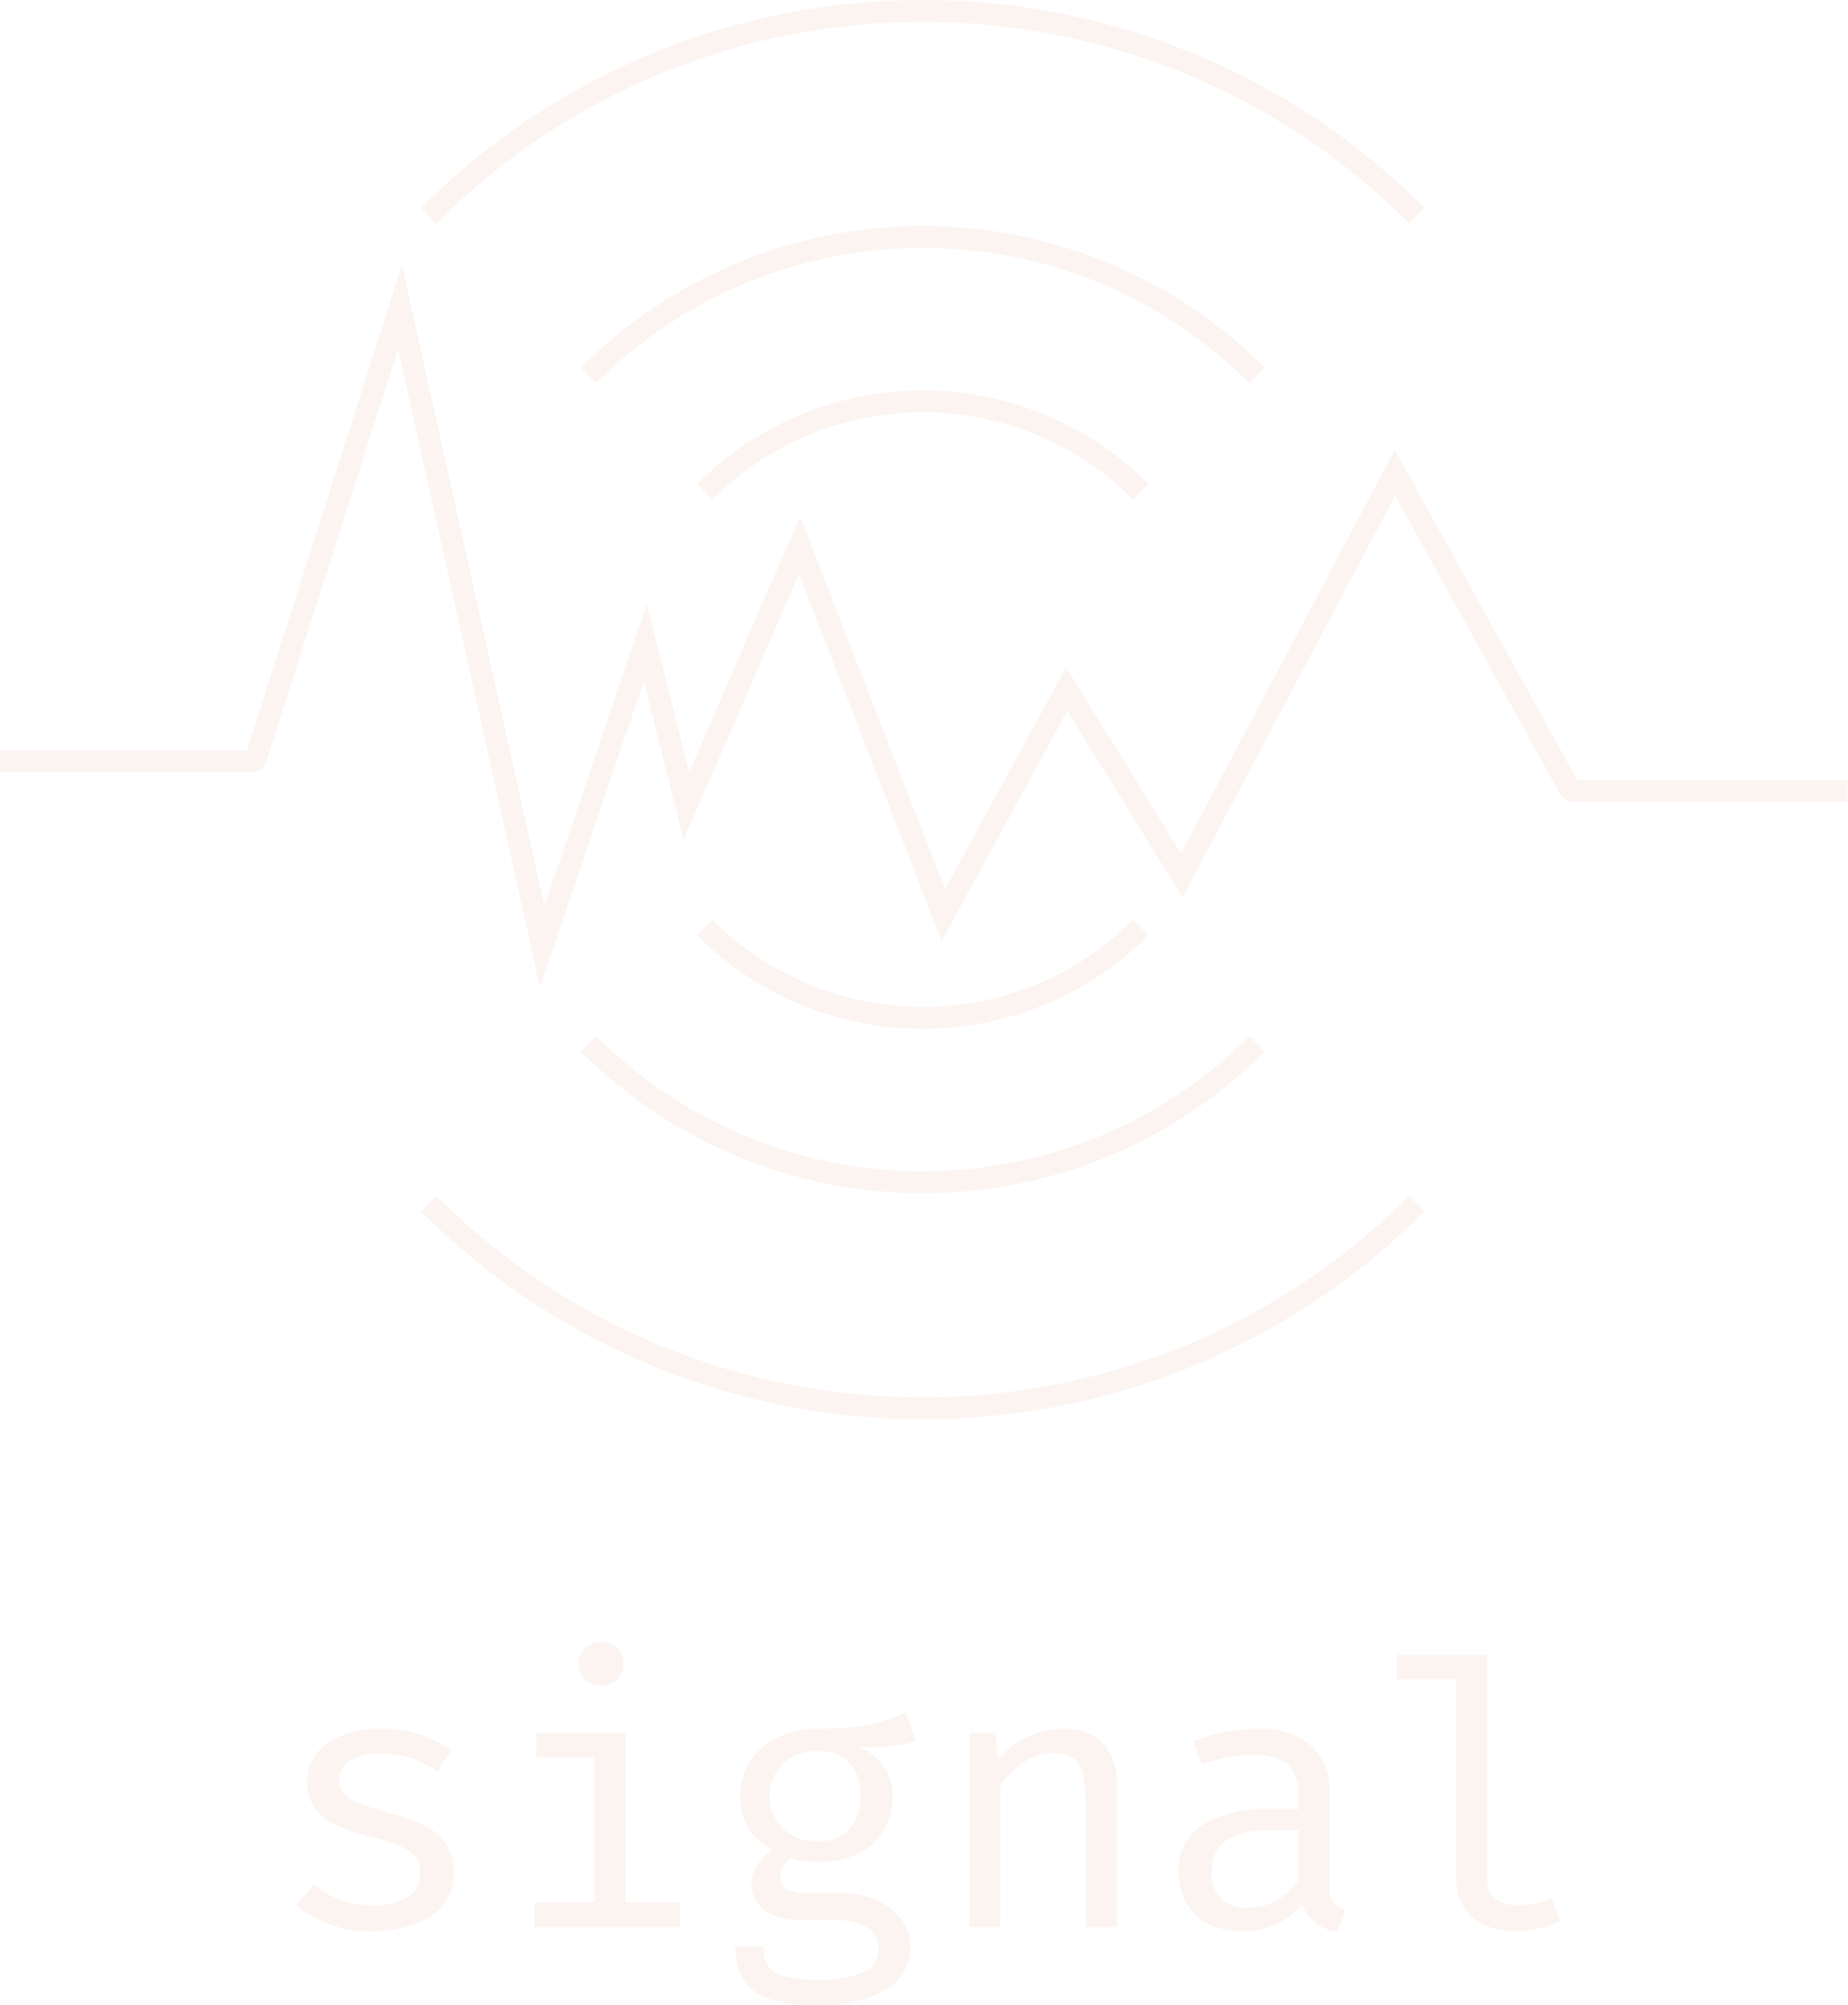
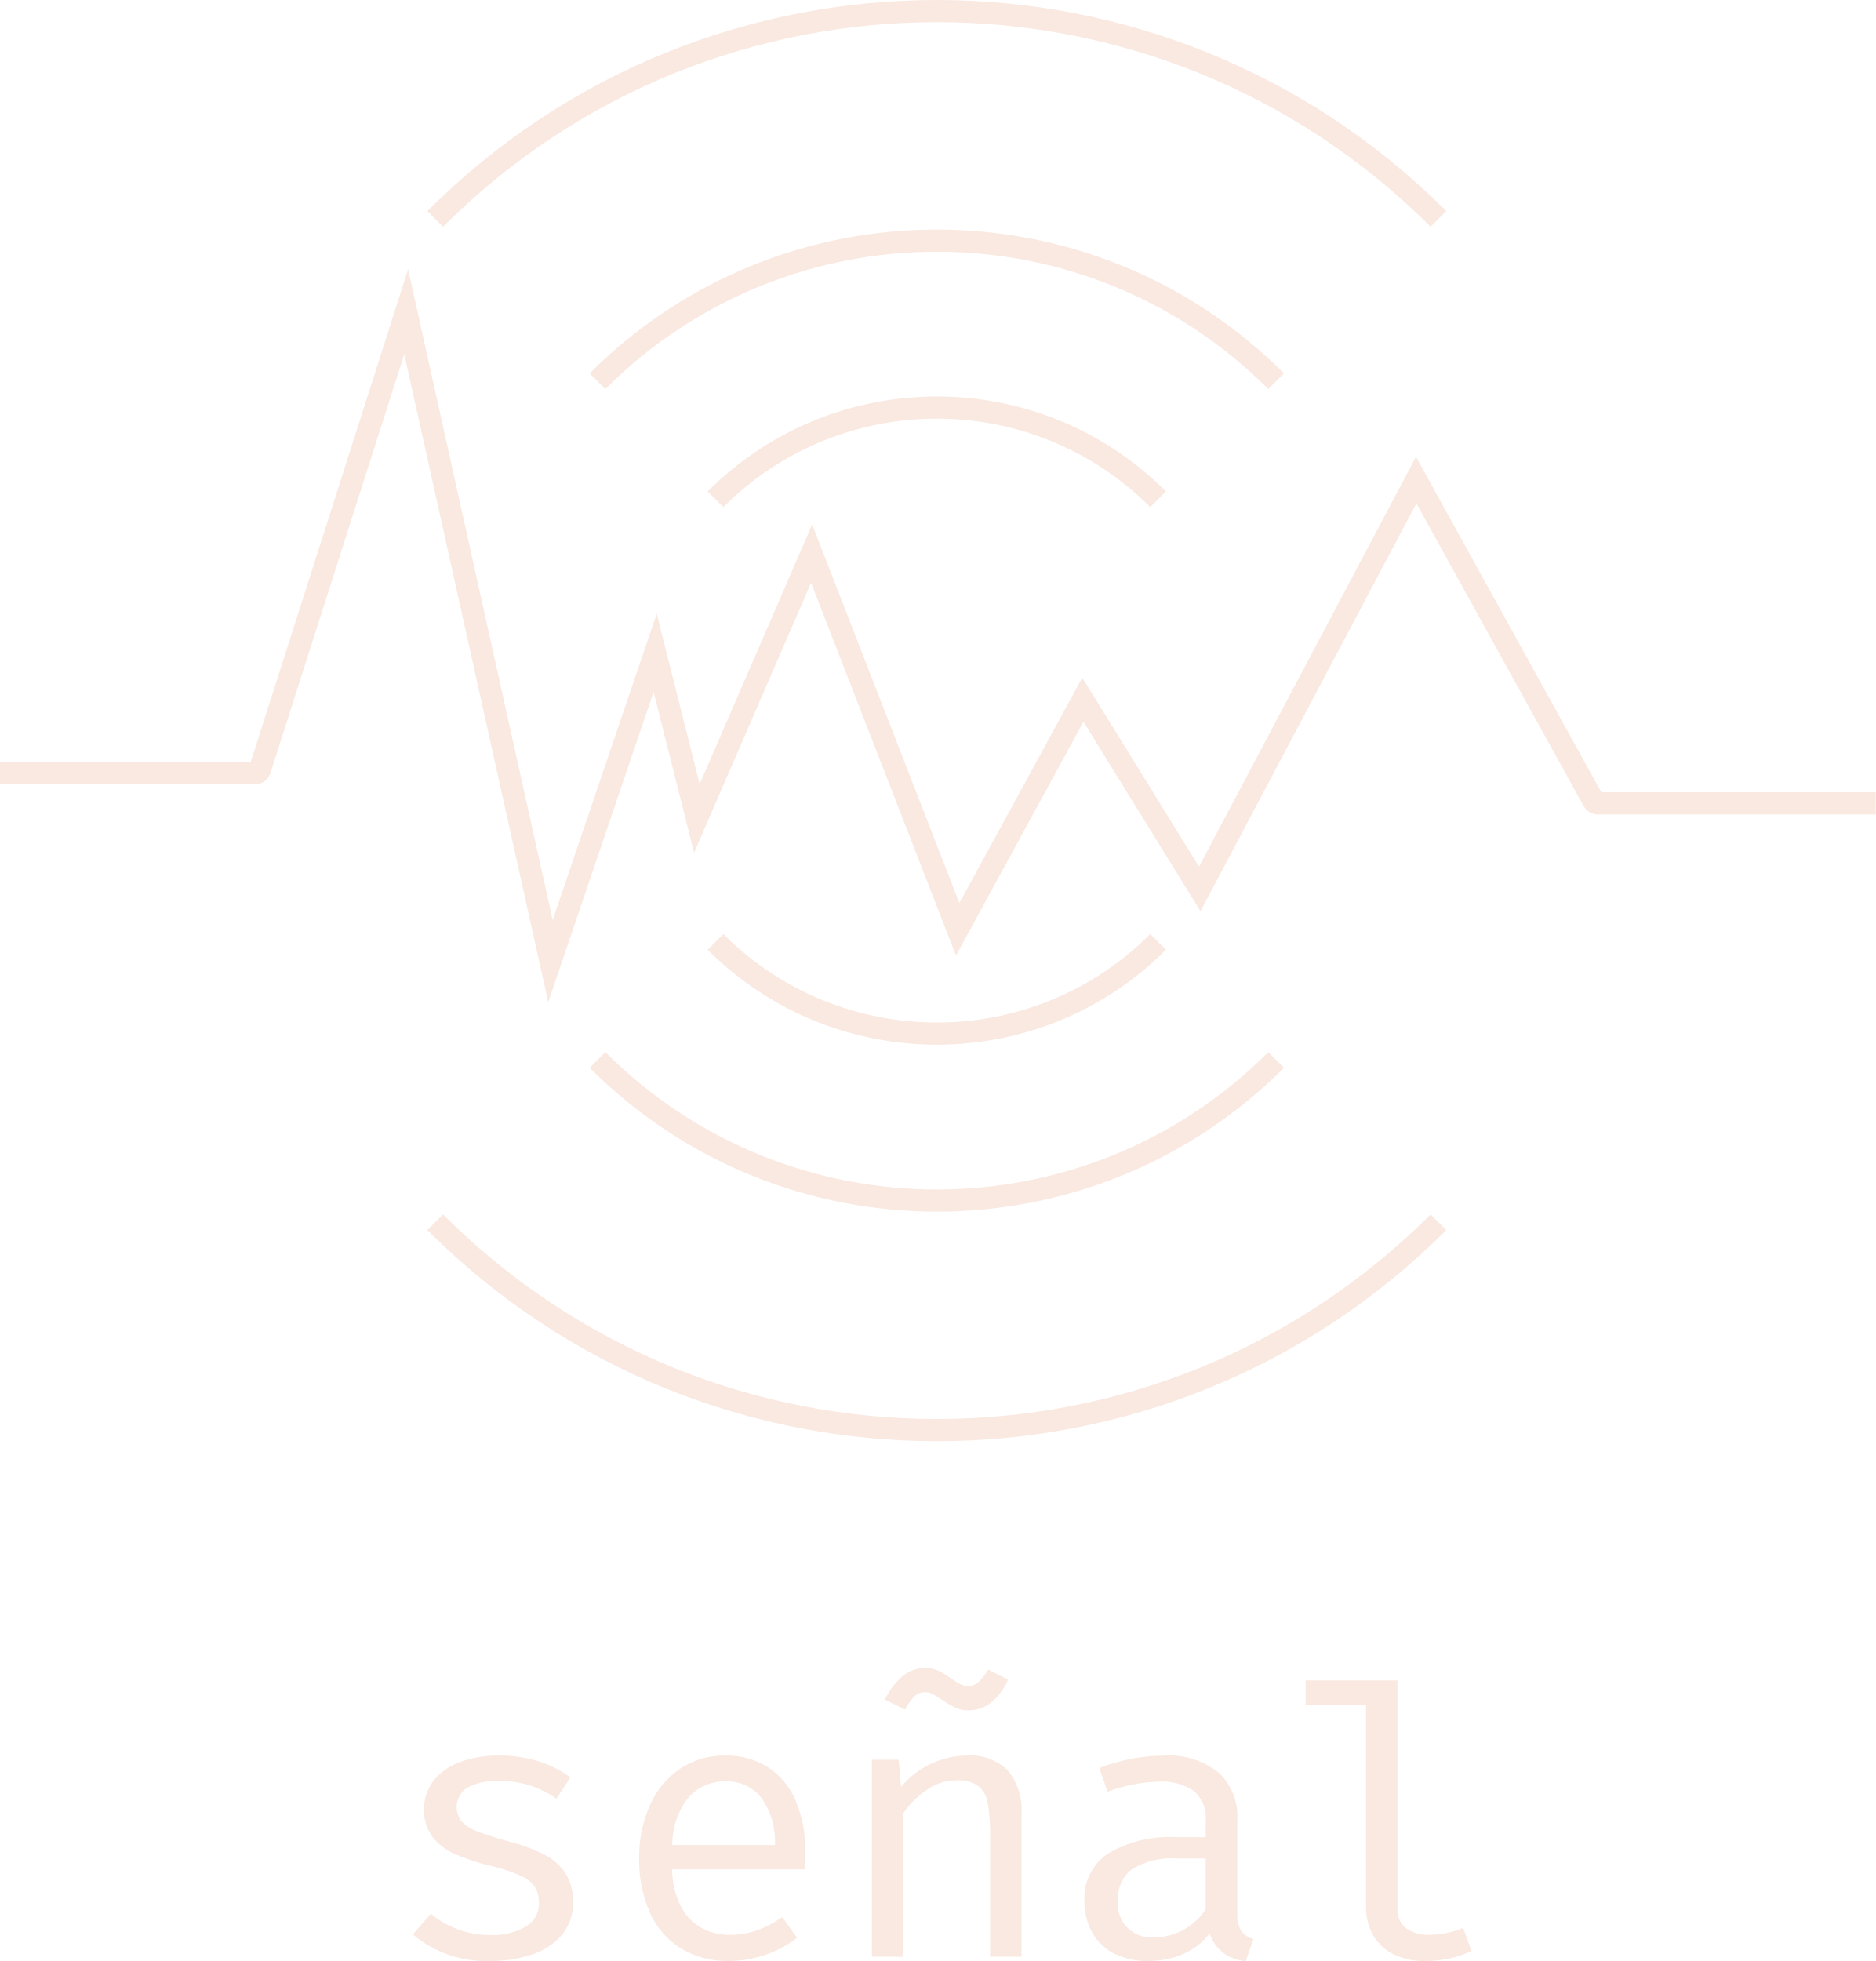
- <svg xmlns="http://www.w3.org/2000/svg" viewBox="0 0 84.61 91.828">
+ <svg xmlns="http://www.w3.org/2000/svg" viewBox="0 0 84.61 88.445">
  <defs>
-     <style>.a{opacity:0.5;}.b{fill:#f9e9e1;}.c{fill:none;stroke:#f9e9e1;stroke-miterlimit:10;}</style>
+     <style>.a{fill:#f9e9e1;}.b{fill:none;stroke:#f9e9e1;stroke-miterlimit:10;}</style>
  </defs>
-   <g class="a">
-     <path class="b" d="M18.654,86.893a1.168,1.168,0,0,0,.595-1.029,1.488,1.488,0,0,0-.155-.722,1.412,1.412,0,0,0-.616-.519,6.709,6.709,0,0,0-1.38-.464,9.454,9.454,0,0,1-1.666-.553,2.557,2.557,0,0,1-1.004-.781,1.987,1.987,0,0,1-.359-1.223,2.047,2.047,0,0,1,.422-1.283,2.671,2.671,0,0,1,1.185-.844,4.9,4.9,0,0,1,1.769-.295,5.771,5.771,0,0,1,1.81.266,5.037,5.037,0,0,1,1.413.713l-.624.962a4.805,4.805,0,0,0-1.169-.586,4.416,4.416,0,0,0-1.413-.207,2.696,2.696,0,0,0-1.464.308,1.052,1.052,0,0,0-.245,1.507,1.811,1.811,0,0,0,.7.451,13.534,13.534,0,0,0,1.447.46,8.001,8.001,0,0,1,1.578.582,2.538,2.538,0,0,1,.962.84,2.335,2.335,0,0,1,.346,1.32,2.184,2.184,0,0,1-.523,1.497,3.045,3.045,0,0,1-1.371.874,5.909,5.909,0,0,1-1.851.278,5.121,5.121,0,0,1-3.477-1.198l.811-.937a4.072,4.072,0,0,0,1.223.709,4.14,4.14,0,0,0,1.443.253A2.979,2.979,0,0,0,18.654,86.893Z" />
-     <path class="b" d="M24.565,79.366H28.64v7.763h2.506V88.251H24.48V87.129h2.742V80.488H24.565ZM28.26,75.489a.947.947,0,0,1,.287.704.981.981,0,0,1-.287.726,1.015,1.015,0,0,1-.751.287.987.987,0,0,1-1.02-1.013.947.947,0,0,1,.286-.704,1.004,1.004,0,0,1,.734-.283A1.024,1.024,0,0,1,28.26,75.489Z" />
-     <path class="b" d="M41.929,79.754a5.29,5.29,0,0,1-1.118.211q-.595.051-1.48.051a2.342,2.342,0,0,1,1.544,2.236,3.05,3.05,0,0,1-.401,1.565,2.736,2.736,0,0,1-1.155,1.071,3.897,3.897,0,0,1-1.785.384,6.008,6.008,0,0,1-.738-.038,3.176,3.176,0,0,1-.586-.131,1.129,1.129,0,0,0-.333.376.966.966,0,0,0-.131.485.638.638,0,0,0,.27.544,1.605,1.605,0,0,0,.92.198h1.603a3.939,3.939,0,0,1,1.599.316,2.747,2.747,0,0,1,1.131.869,2.015,2.015,0,0,1,.409,1.228,2.241,2.241,0,0,1-1.105,2.008,5.875,5.875,0,0,1-3.139.7,6.982,6.982,0,0,1-2.224-.286,2.12,2.12,0,0,1-1.177-.874,2.894,2.894,0,0,1-.354-1.515h1.282a1.614,1.614,0,0,0,.207.874,1.269,1.269,0,0,0,.742.485,5.569,5.569,0,0,0,1.515.16A4.755,4.755,0,0,0,39.558,90.31a1.172,1.172,0,0,0,.684-1.097,1.04,1.04,0,0,0-.557-.945,2.839,2.839,0,0,0-1.452-.329H36.647a3.009,3.009,0,0,1-1.24-.228,1.677,1.677,0,0,1-.751-.607,1.509,1.509,0,0,1-.244-.835,1.557,1.557,0,0,1,.253-.836,2.386,2.386,0,0,1,.726-.717,2.811,2.811,0,0,1-1.131-1.004,2.75,2.75,0,0,1-.363-1.451,2.887,2.887,0,0,1,.452-1.591,3.06,3.06,0,0,1,1.257-1.101,4.11,4.11,0,0,1,1.835-.397,14.679,14.679,0,0,0,1.772-.088,6.734,6.734,0,0,0,1.177-.241,11.775,11.775,0,0,0,1.101-.422Zm-6.054,1.013a2.071,2.071,0,0,0,1.599,3.561,1.846,1.846,0,0,0,1.43-.544,2.172,2.172,0,0,0,.502-1.531,2.124,2.124,0,0,0-.497-1.524A1.944,1.944,0,0,0,37.44,80.21,2.054,2.054,0,0,0,35.875,80.767Z" />
-     <path class="b" d="M44.392,88.251V79.366h1.206l.109,1.232a3.679,3.679,0,0,1,1.338-1.042,3.765,3.765,0,0,1,1.599-.375,2.42,2.42,0,0,1,1.886.675,2.791,2.791,0,0,1,.612,1.94V88.251H49.724V82.843a8.221,8.221,0,0,0-.105-1.519,1.253,1.253,0,0,0-.43-.776,1.587,1.587,0,0,0-.983-.254,2.335,2.335,0,0,0-1.355.443,3.989,3.989,0,0,0-1.042,1.042V88.251Z" />
-     <path class="b" d="M60.878,86.311a1.394,1.394,0,0,0,.169.771.985.985,0,0,0,.557.367l-.346.996a1.787,1.787,0,0,1-1.628-1.249,2.999,2.999,0,0,1-1.194.933,3.922,3.922,0,0,1-1.591.316,3.277,3.277,0,0,1-1.527-.338,2.35,2.35,0,0,1-.995-.958,2.921,2.921,0,0,1-.346-1.446,2.4,2.4,0,0,1,1.071-2.109,5.462,5.462,0,0,1,3.097-.734h1.308v-.742a1.593,1.593,0,0,0-.54-1.346,2.538,2.538,0,0,0-1.578-.418,7.151,7.151,0,0,0-2.312.455l-.371-1.071a8.237,8.237,0,0,1,2.902-.557,3.588,3.588,0,0,1,2.477.764,2.688,2.688,0,0,1,.848,2.106Zm-2.417.722a2.88,2.88,0,0,0,.991-.925V83.821H58.17a3.412,3.412,0,0,0-2.042.48,1.635,1.635,0,0,0-.633,1.384,1.499,1.499,0,0,0,1.713,1.68A2.531,2.531,0,0,0,58.461,87.032Z" />
-     <path class="b" d="M68.101,86.058a1.064,1.064,0,0,0,.393.915,1.768,1.768,0,0,0,1.075.291,3.982,3.982,0,0,0,1.494-.312l.38,1.038a4.336,4.336,0,0,1-.945.329,5.067,5.067,0,0,1-1.164.127,3.116,3.116,0,0,1-1.389-.296,2.147,2.147,0,0,1-.932-.852,2.539,2.539,0,0,1-.329-1.317v-9.07H63.958v-1.122H68.101Z" />
-   </g>
-   <g class="a">
-     <path class="c" d="M0,34.877H11.462a.26.26,0,0,0,.256-.146l6.604-20.671L24.831,43.347l4.722-13.903,1.882,7.468h0l5.176-11.942L43.2,41.912l5.647-10.353,5.272,8.534,9.763-18.441,7.977,14.434a.259.259,0,0,0,.256.148H84.61" />
-     <path class="c" d="M52.241,42.483a14.117,14.117,0,0,1-19.965,0" />
-     <path class="c" d="M32.276,22.517a14.117,14.117,0,0,1,19.965,0" />
-     <path class="c" d="M57.566,47.807a21.647,21.647,0,0,1-30.613,0" />
-     <path class="c" d="M26.952,17.193a21.647,21.647,0,0,1,30.613,0" />
-     <path class="c" d="M19.631,9.873a32,32,0,0,1,45.255,0" />
-     <path class="c" d="M64.886,55.127a32,32,0,0,1-45.255,0" />
-   </g>
+   <path class="a" d="M23.715,86.893a1.168,1.168,0,0,0,.595-1.029,1.488,1.488,0,0,0-.155-.722,1.412,1.412,0,0,0-.616-.519,6.709,6.709,0,0,0-1.38-.464,9.457,9.457,0,0,1-1.666-.553,2.558,2.558,0,0,1-1.004-.781,1.987,1.987,0,0,1-.359-1.223,2.047,2.047,0,0,1,.422-1.283,2.671,2.671,0,0,1,1.185-.844,4.9,4.9,0,0,1,1.769-.295,5.772,5.772,0,0,1,1.81.266,5.035,5.035,0,0,1,1.413.713l-.624.962a4.804,4.804,0,0,0-1.169-.586,4.416,4.416,0,0,0-1.413-.207,2.697,2.697,0,0,0-1.464.308,1.052,1.052,0,0,0-.245,1.507,1.813,1.813,0,0,0,.7.451,13.537,13.537,0,0,0,1.447.46,7.997,7.997,0,0,1,1.578.582,2.537,2.537,0,0,1,.962.84,2.334,2.334,0,0,1,.346,1.32,2.185,2.185,0,0,1-.523,1.497,3.046,3.046,0,0,1-1.371.874,5.91,5.91,0,0,1-1.852.278,5.121,5.121,0,0,1-3.477-1.198l.811-.937a4.074,4.074,0,0,0,1.223.709,4.141,4.141,0,0,0,1.443.253A2.979,2.979,0,0,0,23.715,86.893Z" />
+   <path class="a" d="M30.318,84.311a3.76,3.76,0,0,0,.389,1.658,2.329,2.329,0,0,0,.928.979,2.611,2.611,0,0,0,1.282.316,3.616,3.616,0,0,0,1.211-.194,5.044,5.044,0,0,0,1.16-.607l.667.936A5.083,5.083,0,0,1,32.9,88.445a4.054,4.054,0,0,1-2.193-.574,3.62,3.62,0,0,1-1.397-1.62,5.796,5.796,0,0,1-.478-2.43,5.72,5.72,0,0,1,.481-2.397,3.885,3.885,0,0,1,1.358-1.649,3.552,3.552,0,0,1,2.042-.595,3.49,3.49,0,0,1,1.928.523A3.338,3.338,0,0,1,35.891,81.21a5.722,5.722,0,0,1,.435,2.324q0,.388-.034.776Zm.738-3.244a3.445,3.445,0,0,0-.73,2.147h4.632a3.438,3.438,0,0,0-.616-2.135,1.957,1.957,0,0,0-1.611-.734A2.144,2.144,0,0,0,31.056,81.066Z" />
+   <path class="a" d="M39.33,88.251V79.366h1.206l.109,1.232a3.679,3.679,0,0,1,1.338-1.042,3.765,3.765,0,0,1,1.599-.375,2.42,2.42,0,0,1,1.886.675,2.791,2.791,0,0,1,.612,1.94V88.251h-1.418V82.843a8.221,8.221,0,0,0-.105-1.519,1.253,1.253,0,0,0-.43-.776,1.587,1.587,0,0,0-.983-.254,2.335,2.335,0,0,0-1.355.443,3.989,3.989,0,0,0-1.042,1.042V88.251Zm3.779-11.23a4.894,4.894,0,0,1-.599-.346,3.346,3.346,0,0,0-.435-.27.817.817,0,0,0-.358-.084.67.67,0,0,0-.473.19,2.404,2.404,0,0,0-.422.595l-.903-.455a3.176,3.176,0,0,1,.772-1.033,1.546,1.546,0,0,1,1.033-.385,1.426,1.426,0,0,1,.596.118,3.696,3.696,0,0,1,.577.347,4.171,4.171,0,0,0,.431.266.776.776,0,0,0,.354.08.679.679,0,0,0,.451-.178,2.402,2.402,0,0,0,.443-.565l.895.455a2.693,2.693,0,0,1-.776,1.038,1.637,1.637,0,0,1-1.013.346A1.338,1.338,0,0,1,43.109,77.02Z" />
+   <path class="a" d="M55.815,86.311a1.394,1.394,0,0,0,.169.771.985.985,0,0,0,.557.367l-.346.996a1.788,1.788,0,0,1-1.628-1.249,3,3,0,0,1-1.194.933,3.922,3.922,0,0,1-1.591.316,3.277,3.277,0,0,1-1.527-.338,2.35,2.35,0,0,1-.995-.958,2.921,2.921,0,0,1-.346-1.446,2.4,2.4,0,0,1,1.071-2.109,5.462,5.462,0,0,1,3.097-.734h1.308v-.742a1.593,1.593,0,0,0-.54-1.346,2.538,2.538,0,0,0-1.578-.418,7.152,7.152,0,0,0-2.312.455l-.371-1.071a8.237,8.237,0,0,1,2.902-.557,3.587,3.587,0,0,1,2.477.764,2.688,2.688,0,0,1,.848,2.106Zm-2.417.722a2.881,2.881,0,0,0,.991-.925V83.821H53.107a3.411,3.411,0,0,0-2.042.48,1.634,1.634,0,0,0-.633,1.384,1.499,1.499,0,0,0,1.713,1.68A2.532,2.532,0,0,0,53.398,87.032Z" />
+   <path class="a" d="M63.038,86.058a1.064,1.064,0,0,0,.393.915,1.768,1.768,0,0,0,1.075.291,3.982,3.982,0,0,0,1.494-.312l.38,1.038a4.335,4.335,0,0,1-.945.329,5.067,5.067,0,0,1-1.164.127,3.115,3.115,0,0,1-1.389-.296,2.148,2.148,0,0,1-.932-.852,2.539,2.539,0,0,1-.329-1.317v-9.07H58.895v-1.122h4.143Z" />
+   <path class="b" d="M0,34.877H11.462a.26.26,0,0,0,.256-.146l6.604-20.671L24.831,43.347l4.722-13.903,1.882,7.468h0l5.176-11.942L43.2,41.912l5.647-10.353,5.272,8.534,9.763-18.441,7.977,14.434a.259.259,0,0,0,.256.148H84.61" />
+   <path class="b" d="M52.241,42.483a14.117,14.117,0,0,1-19.965,0" />
+   <path class="b" d="M32.276,22.517a14.117,14.117,0,0,1,19.965,0" />
+   <path class="b" d="M57.566,47.807a21.647,21.647,0,0,1-30.613,0" />
+   <path class="b" d="M26.952,17.193a21.647,21.647,0,0,1,30.613,0" />
+   <path class="b" d="M19.631,9.873a32,32,0,0,1,45.255,0" />
+   <path class="b" d="M64.886,55.127a32,32,0,0,1-45.255,0" />
</svg>
